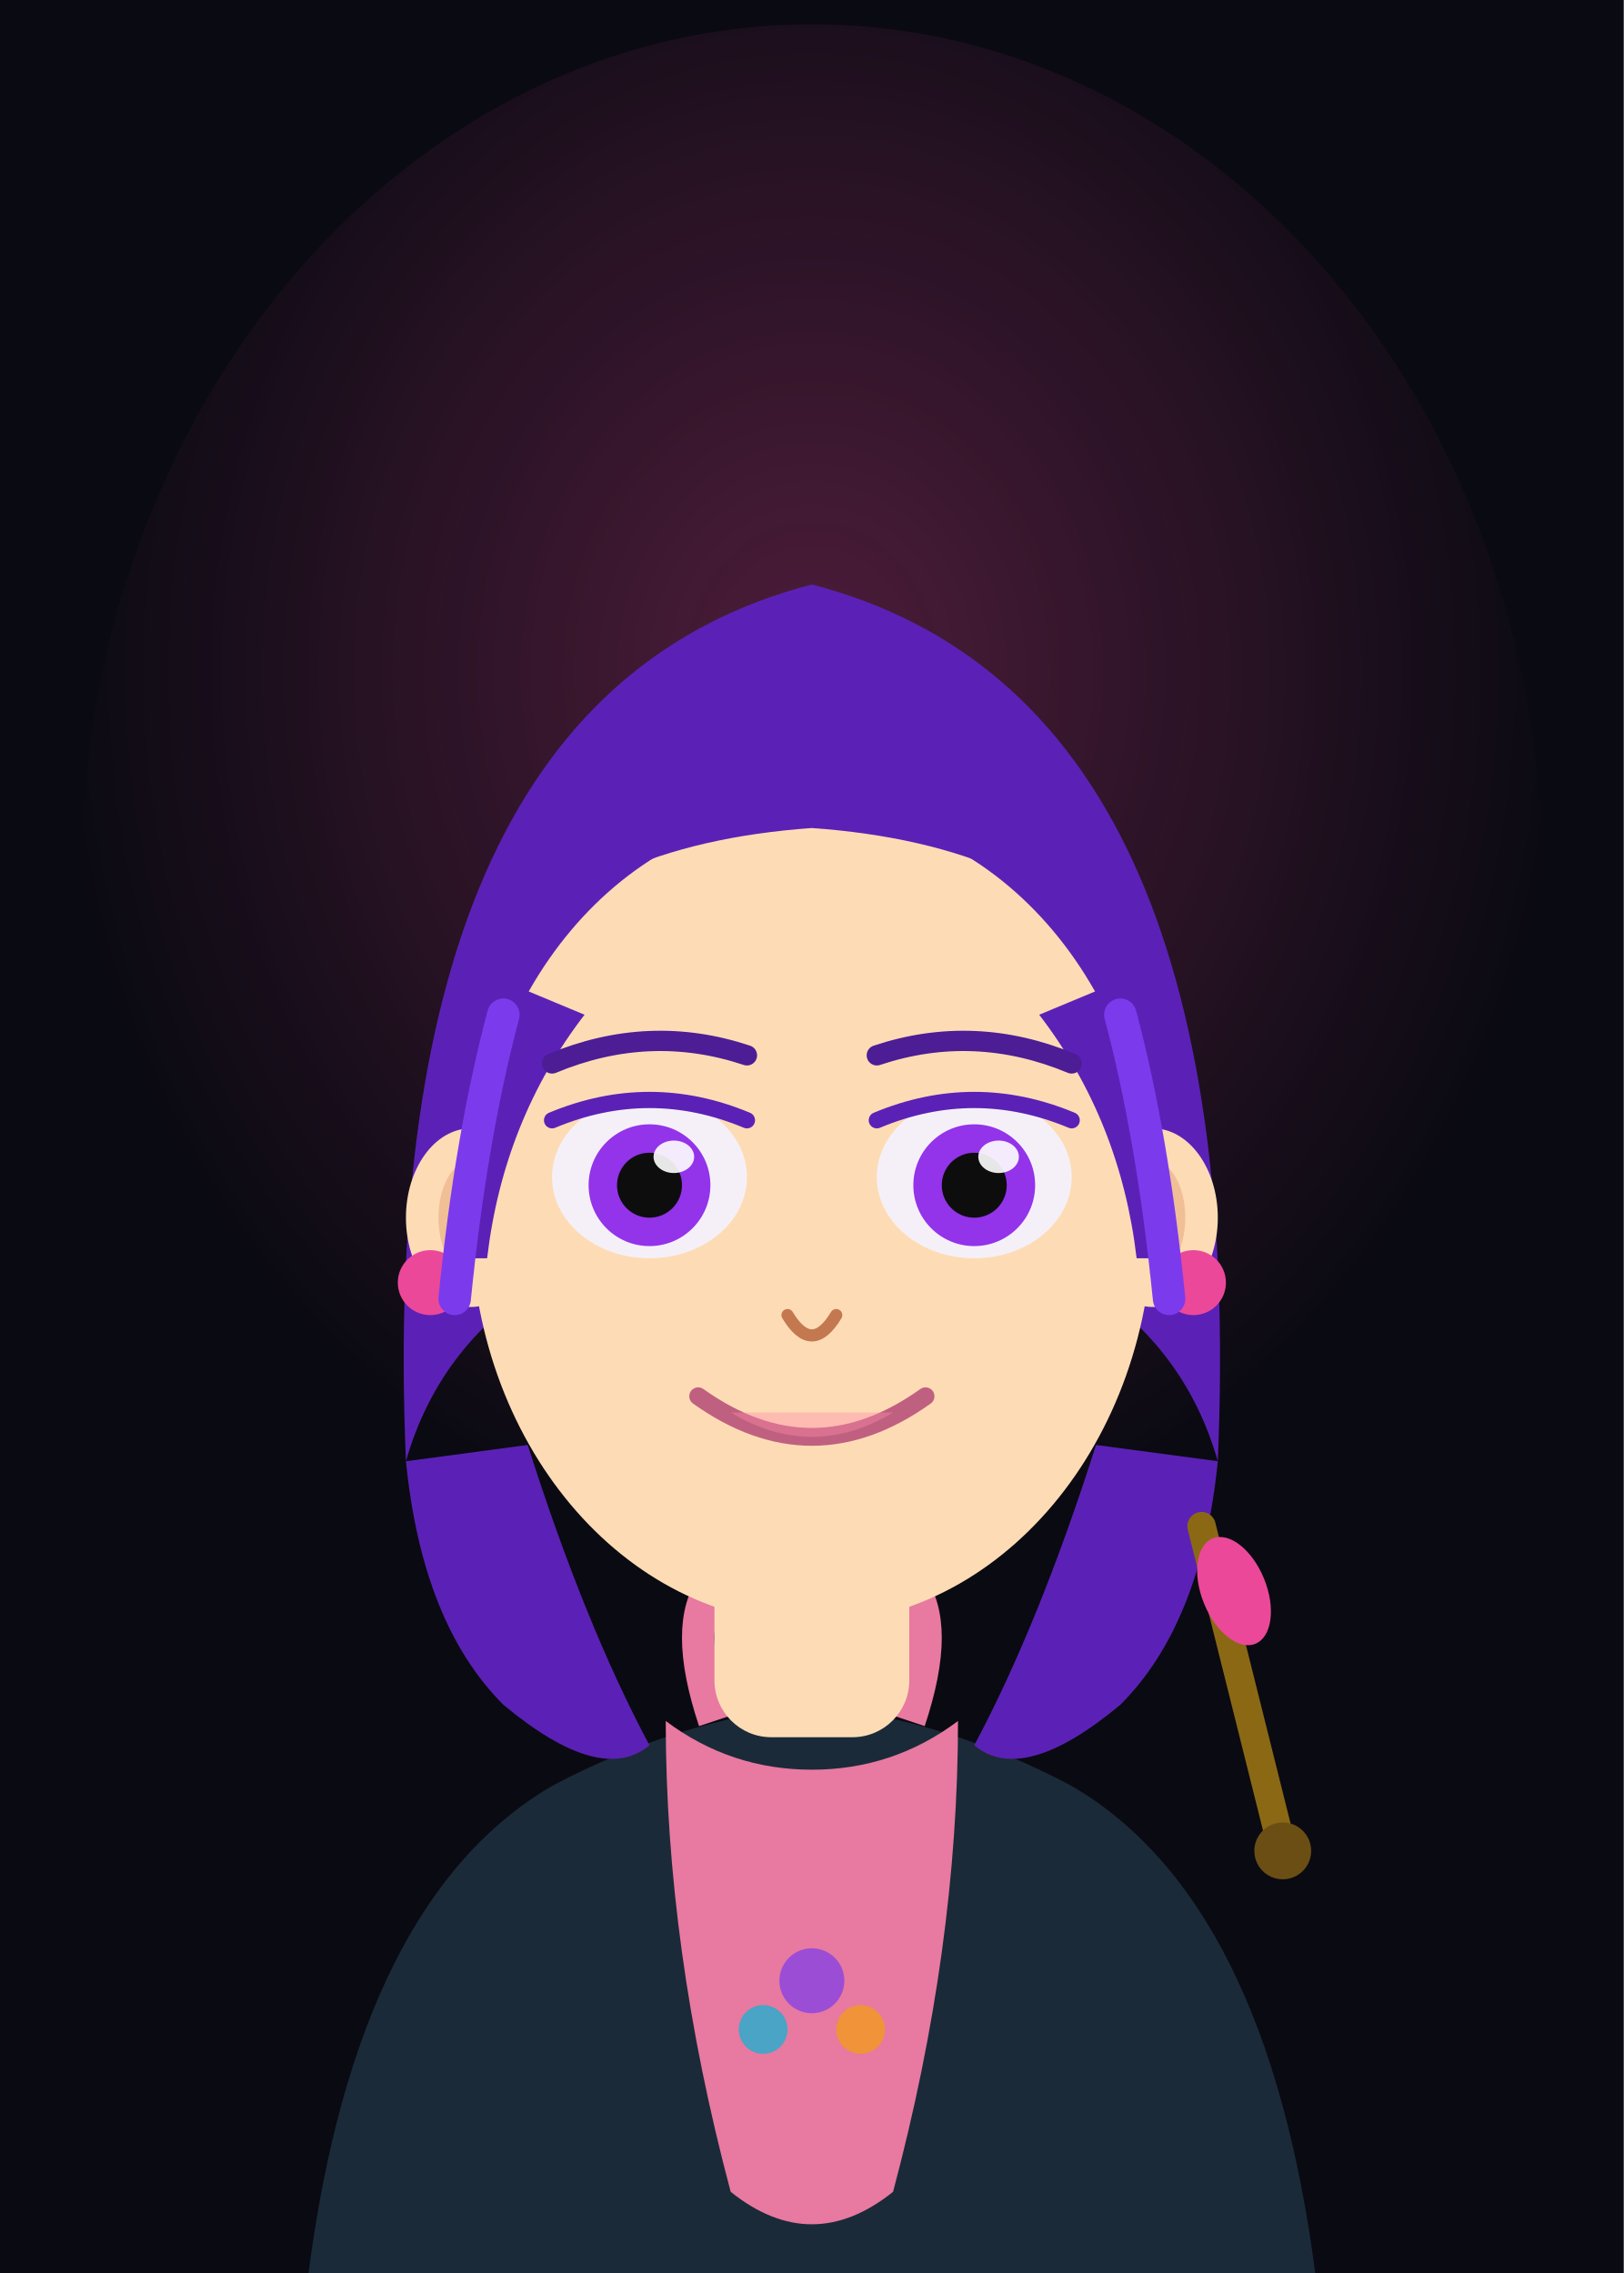
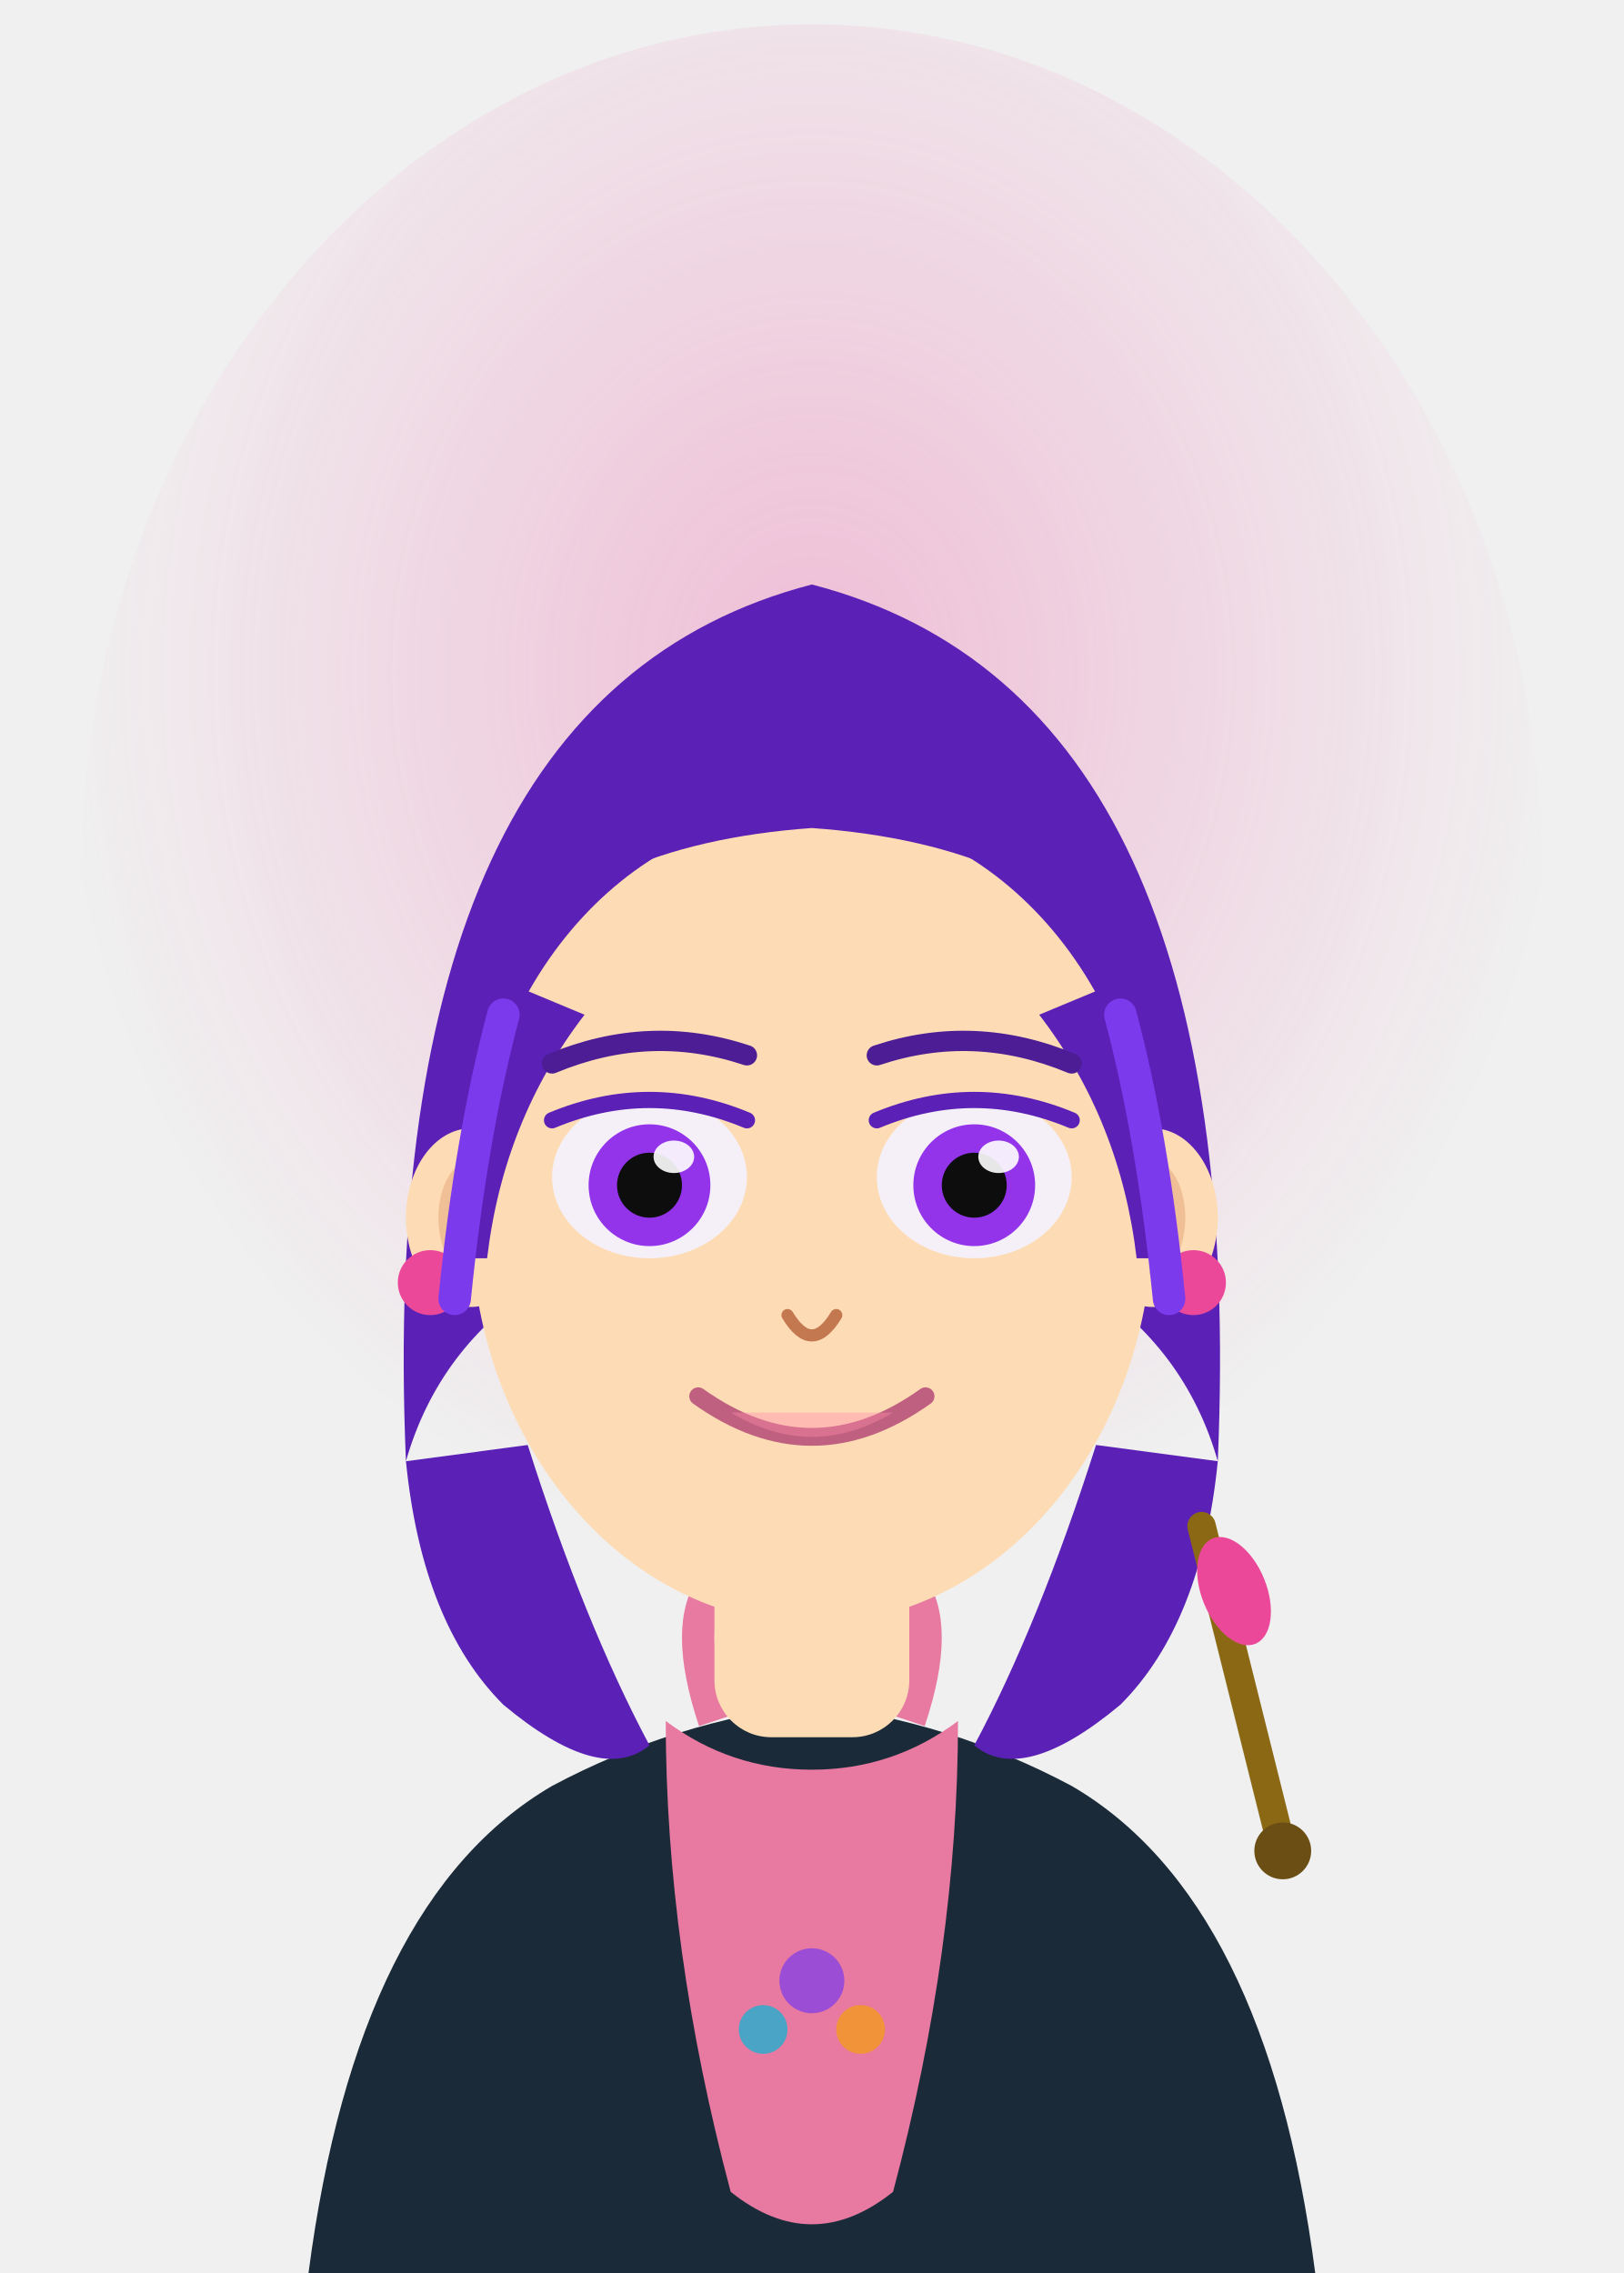
<svg xmlns="http://www.w3.org/2000/svg" viewBox="0 0 200 280">
  <defs>
    <radialGradient id="g" cx="50%" cy="38%" r="52%">
      <stop offset="0%" stop-color="#ec4899" stop-opacity="0.3" />
      <stop offset="100%" stop-color="#ec4899" stop-opacity="0" />
    </radialGradient>
  </defs>
-   <rect width="200" height="280" fill="#0a0a12" />
  <ellipse cx="100" cy="108" rx="90" ry="105" fill="url(#g)" />
  <path d="M38,280 Q44,234 68,220 Q83,212 100,210 Q117,212 132,220 Q156,234 162,280 Z" fill="#1a2a38" />
  <path d="M82,212 Q82,240 90,270 Q100,278 110,270 Q118,240 118,212 Q110,218 100,218 Q90,218 82,212 Z" fill="#e879a0" />
  <path d="M88,212 Q84,200 88,195 Q92,190 100,190 Q108,190 112,195 Q116,200 112,212" stroke="#e879a0" stroke-width="4" fill="none" />
  <circle cx="100" cy="244" r="4" fill="#7c3aed" opacity="0.7" />
  <circle cx="94" cy="250" r="3" fill="#06b6d4" opacity="0.7" />
  <circle cx="106" cy="250" r="3" fill="#f59e0b" opacity="0.7" />
  <rect x="88" y="188" width="24" height="26" rx="7" fill="#FDDCB5" />
  <path d="M50,180 Q46,86 100,72 Q154,86 150,180 Q142,152 100,148 Q58,152 50,180 Z" fill="#5b21b6" />
  <path d="M50,180 Q52,200 62,210 Q74,220 80,215 Q72,200 65,178 Z" fill="#5b21b6" />
  <path d="M150,180 Q148,200 138,210 Q126,220 120,215 Q128,200 135,178 Z" fill="#5b21b6" />
  <ellipse cx="58" cy="150" rx="8" ry="11" fill="#FDDCB5" />
  <ellipse cx="142" cy="150" rx="8" ry="11" fill="#FDDCB5" />
  <ellipse cx="58" cy="150" rx="4" ry="7" fill="#e8a87c" opacity="0.55" />
  <ellipse cx="142" cy="150" rx="4" ry="7" fill="#e8a87c" opacity="0.55" />
  <circle cx="53" cy="158" r="4" fill="#ec4899" />
  <circle cx="147" cy="158" r="4" fill="#ec4899" />
  <ellipse cx="100" cy="150" rx="42" ry="50" fill="#FDDCB5" />
  <path d="M60,120 Q65,88 100,80 Q135,88 140,120 Q128,104 100,102 Q72,104 60,120 Z" fill="#5b21b6" />
  <path d="M58,155 Q56,130 60,120 L72,125 Q62,138 60,155 Z" fill="#5b21b6" />
  <path d="M142,155 Q144,130 140,120 L128,125 Q138,138 140,155 Z" fill="#5b21b6" />
  <path d="M62,125 Q58,140 56,160" stroke="#7c3aed" stroke-width="4" fill="none" stroke-linecap="round" />
  <path d="M138,125 Q142,140 144,160" stroke="#7c3aed" stroke-width="4" fill="none" stroke-linecap="round" />
  <ellipse cx="80" cy="145" rx="12" ry="10" fill="#f5f0f8" />
  <ellipse cx="80" cy="146" rx="7.5" ry="7.5" fill="#9333ea" />
  <ellipse cx="80" cy="146" rx="4" ry="4" fill="#0d0d0d" />
  <ellipse cx="83" cy="142.5" rx="2.5" ry="2" fill="white" opacity="0.9" />
  <ellipse cx="120" cy="145" rx="12" ry="10" fill="#f5f0f8" />
  <ellipse cx="120" cy="146" rx="7.5" ry="7.5" fill="#9333ea" />
  <ellipse cx="120" cy="146" rx="4" ry="4" fill="#0d0d0d" />
  <ellipse cx="123" cy="142.5" rx="2.5" ry="2" fill="white" opacity="0.9" />
  <path d="M68,138 Q80,133 92,138" stroke="#5b21b6" stroke-width="2" fill="none" stroke-linecap="round" />
  <path d="M108,138 Q120,133 132,138" stroke="#5b21b6" stroke-width="2" fill="none" stroke-linecap="round" />
  <path d="M68,131 Q80,126 92,130" stroke="#4c1d95" stroke-width="2.5" fill="none" stroke-linecap="round" />
  <path d="M108,130 Q120,126 132,131" stroke="#4c1d95" stroke-width="2.5" fill="none" stroke-linecap="round" />
  <path d="M97,162 Q100,167 103,162" stroke="#c47850" stroke-width="1.5" fill="none" stroke-linecap="round" />
  <path d="M86,172 Q100,182 114,172" stroke="#c06080" stroke-width="2.2" fill="none" stroke-linecap="round" />
  <path d="M90,174 Q100,180 110,174" fill="#ff8aaa" opacity="0.4" />
  <line x1="148" y1="188" x2="158" y2="228" stroke="#8B6914" stroke-width="3.5" stroke-linecap="round" />
  <ellipse cx="152" cy="196" rx="4" ry="7" fill="#ec4899" transform="rotate(-22 152 196)" />
  <circle cx="158" cy="228" r="3.5" fill="#6b4e14" />
</svg>
